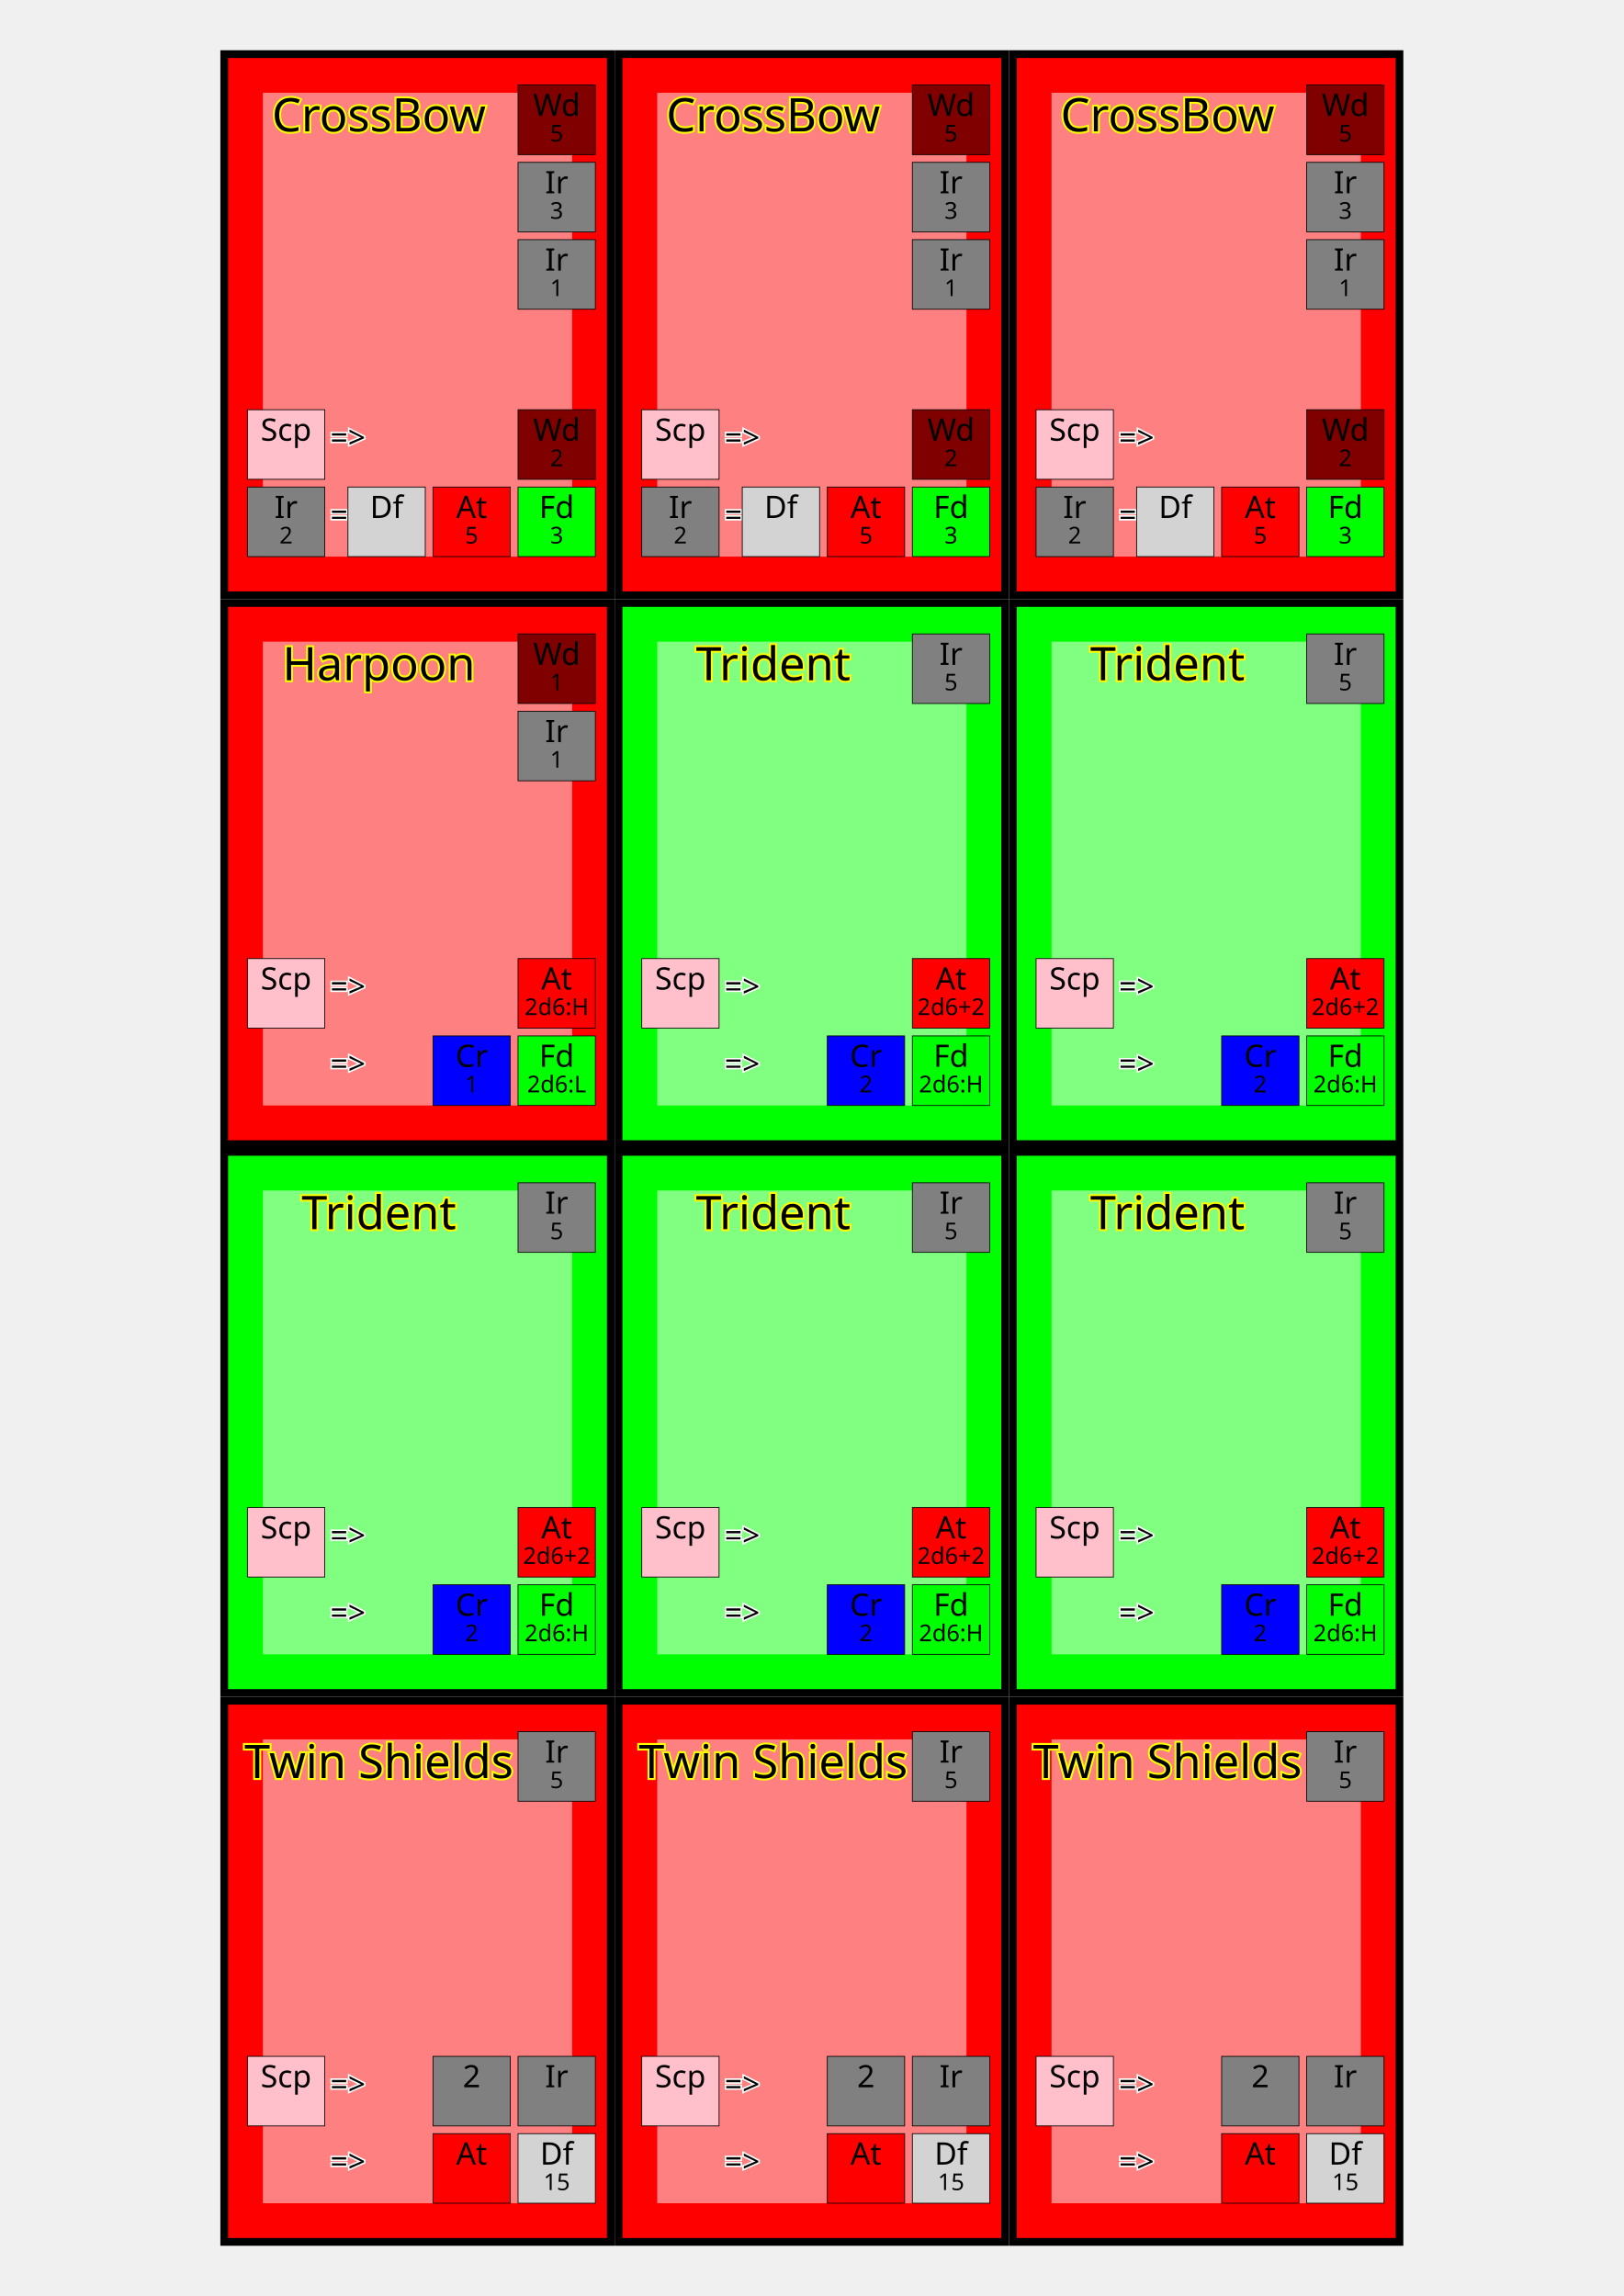
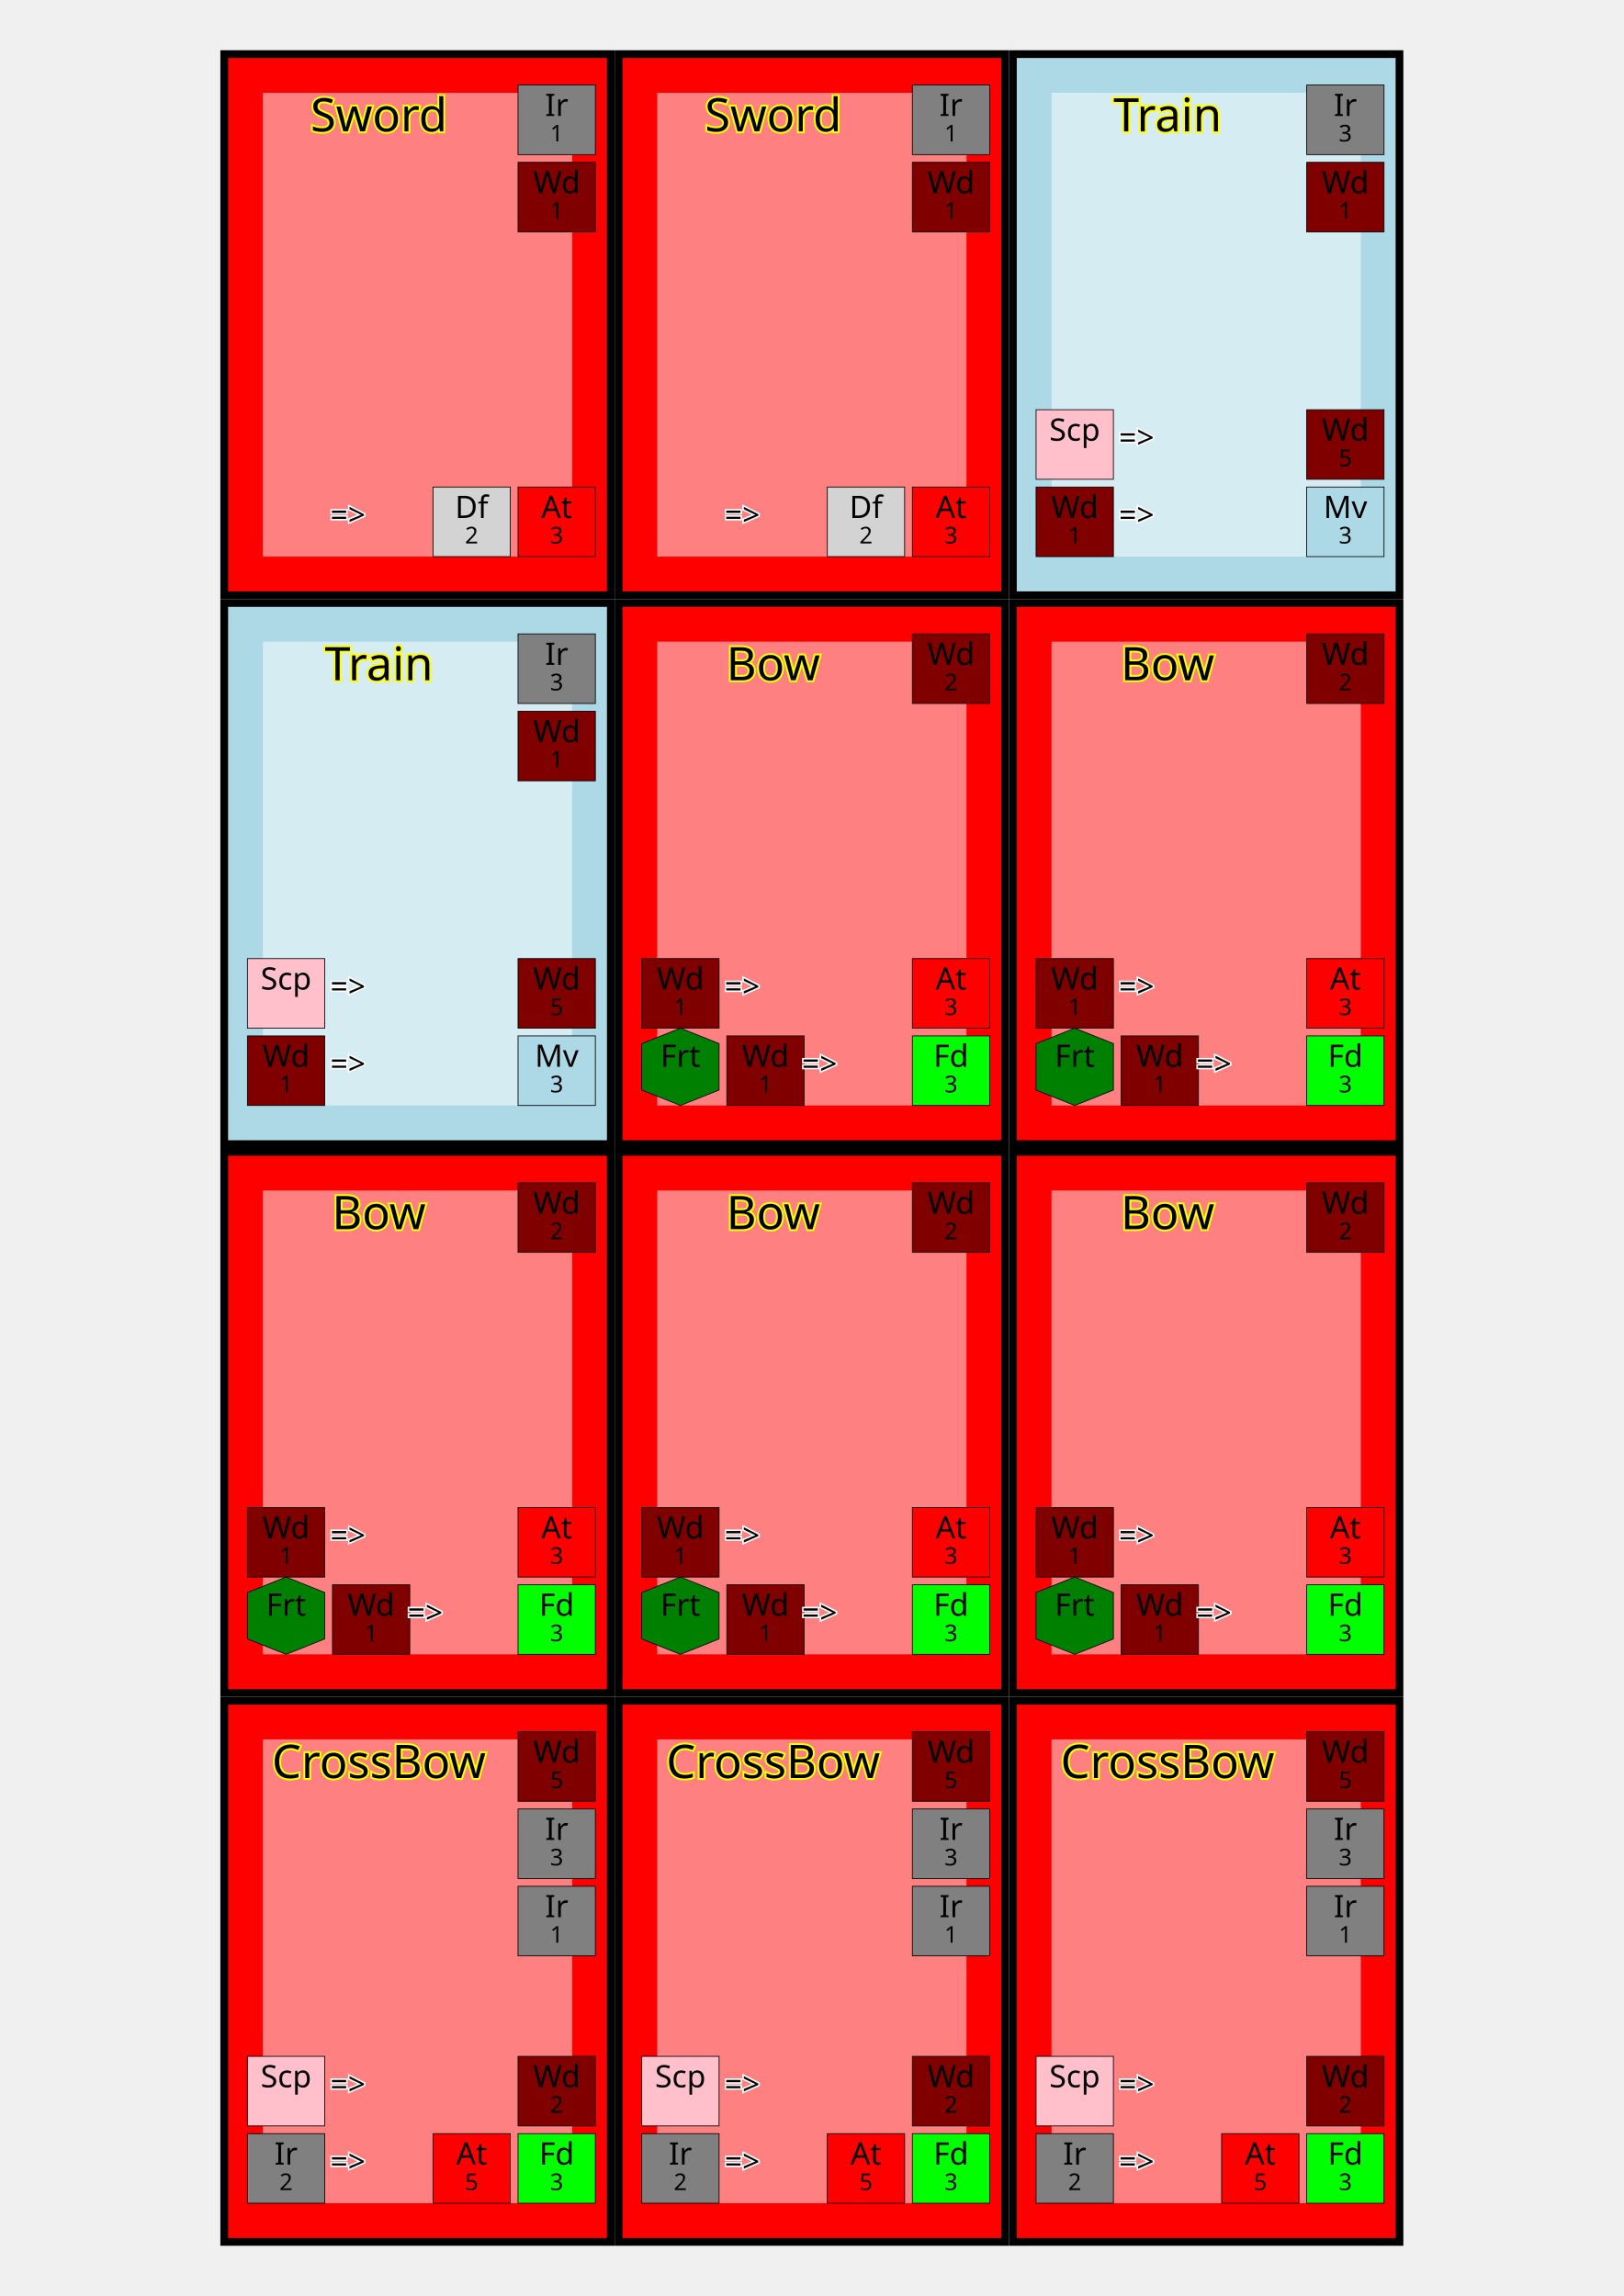
<svg xmlns="http://www.w3.org/2000/svg" version="1.1" width="210mm" height="297mm" viewBox="0 0 210 297">
  <g transform="translate(29 7)">
+     <rect x="0" y="0" width="50" height="70" fill="red" stroke="black" stroke-width="1" />
+     <rect x="5" y="5" width="40" height="60" fill="White" stroke="None" opacity="0.5" />
+     <text x="20" y="10" fill="black" stroke="yellow" stroke-width="0.5" style="paint-order:stroke" text-anchor="middle" font-size="6" font-family="Rockwell">Sword</text>
+     <rect x="38" y="4" width="10" height="9" fill="gray" stroke="black" stroke-width="0.1" />
+     <text x="43" y="8" font-size="4" font-family="Rockwell" text-anchor="middle">Ir</text>
+     <text x="43" y="11.3" font-size="3" font-family="Rockwell" text-anchor="middle">1</text>
+     <rect x="38" y="14" width="10" height="9" fill="maroon" stroke="black" stroke-width="0.1" />
+     <text x="43" y="18" font-size="4" font-family="Rockwell" text-anchor="middle">Wd</text>
+     <text x="43" y="21.3" font-size="3" font-family="Rockwell" text-anchor="middle">1</text>
+     <text x="16" y="61" fill="black" stroke="white" stroke-width="0.4" style="paint-order:stroke" text-anchor="middle" font-size="4" font-family="Rockwell">=&gt;</text>
+     <rect x="38" y="56" width="10" height="9" fill="red" stroke="black" stroke-width="0.1" />
+     <text x="43" y="60" font-size="4" font-family="Rockwell" text-anchor="middle">At</text>
+     <text x="43" y="63.3" font-size="3" font-family="Rockwell" text-anchor="middle">3</text>
+     <rect x="27" y="56" width="10" height="9" fill="lightgray" stroke="black" stroke-width="0.1" />
+     <text x="32" y="60" font-size="4" font-family="Rockwell" text-anchor="middle">Df</text>
+     <text x="32" y="63.3" font-size="3" font-family="Rockwell" text-anchor="middle">2</text>
+   </g>
+   <g transform="translate(80 7)">
+     <rect x="0" y="0" width="50" height="70" fill="red" stroke="black" stroke-width="1" />
+     <rect x="5" y="5" width="40" height="60" fill="White" stroke="None" opacity="0.5" />
+     <text x="20" y="10" fill="black" stroke="yellow" stroke-width="0.5" style="paint-order:stroke" text-anchor="middle" font-size="6" font-family="Rockwell">Sword</text>
+     <rect x="38" y="4" width="10" height="9" fill="gray" stroke="black" stroke-width="0.1" />
+     <text x="43" y="8" font-size="4" font-family="Rockwell" text-anchor="middle">Ir</text>
+     <text x="43" y="11.3" font-size="3" font-family="Rockwell" text-anchor="middle">1</text>
+     <rect x="38" y="14" width="10" height="9" fill="maroon" stroke="black" stroke-width="0.1" />
+     <text x="43" y="18" font-size="4" font-family="Rockwell" text-anchor="middle">Wd</text>
+     <text x="43" y="21.3" font-size="3" font-family="Rockwell" text-anchor="middle">1</text>
+     <text x="16" y="61" fill="black" stroke="white" stroke-width="0.4" style="paint-order:stroke" text-anchor="middle" font-size="4" font-family="Rockwell">=&gt;</text>
+     <rect x="38" y="56" width="10" height="9" fill="red" stroke="black" stroke-width="0.1" />
+     <text x="43" y="60" font-size="4" font-family="Rockwell" text-anchor="middle">At</text>
+     <text x="43" y="63.3" font-size="3" font-family="Rockwell" text-anchor="middle">3</text>
+     <rect x="27" y="56" width="10" height="9" fill="lightgray" stroke="black" stroke-width="0.1" />
+     <text x="32" y="60" font-size="4" font-family="Rockwell" text-anchor="middle">Df</text>
+     <text x="32" y="63.3" font-size="3" font-family="Rockwell" text-anchor="middle">2</text>
+   </g>
+   <g transform="translate(131 7)">
+     <rect x="0" y="0" width="50" height="70" fill="lightblue" stroke="black" stroke-width="1" />
+     <rect x="5" y="5" width="40" height="60" fill="White" stroke="None" opacity="0.5" />
+     <text x="20" y="10" fill="black" stroke="yellow" stroke-width="0.5" style="paint-order:stroke" text-anchor="middle" font-size="6" font-family="Rockwell">Train</text>
+     <rect x="38" y="4" width="10" height="9" fill="gray" stroke="black" stroke-width="0.1" />
+     <text x="43" y="8" font-size="4" font-family="Rockwell" text-anchor="middle">Ir</text>
+     <text x="43" y="11.3" font-size="3" font-family="Rockwell" text-anchor="middle">3</text>
+     <rect x="38" y="14" width="10" height="9" fill="maroon" stroke="black" stroke-width="0.1" />
+     <text x="43" y="18" font-size="4" font-family="Rockwell" text-anchor="middle">Wd</text>
+     <text x="43" y="21.3" font-size="3" font-family="Rockwell" text-anchor="middle">1</text>
+     <rect x="3" y="56" width="10" height="9" fill="maroon" stroke="black" stroke-width="0.1" />
+     <text x="8" y="60" font-size="4" font-family="Rockwell" text-anchor="middle">Wd</text>
+     <text x="8" y="63.3" font-size="3" font-family="Rockwell" text-anchor="middle">1</text>
+     <text x="16" y="61" fill="black" stroke="white" stroke-width="0.4" style="paint-order:stroke" text-anchor="middle" font-size="4" font-family="Rockwell">=&gt;</text>
+     <rect x="38" y="56" width="10" height="9" fill="lightblue" stroke="black" stroke-width="0.1" />
+     <text x="43" y="60" font-size="4" font-family="Rockwell" text-anchor="middle">Mv</text>
+     <text x="43" y="63.3" font-size="3" font-family="Rockwell" text-anchor="middle">3</text>
+     <rect x="3" y="46" width="10" height="9" fill="pink" stroke="black" stroke-width="0.1" />
+     <text x="8" y="50" font-size="4" font-family="Rockwell" text-anchor="middle">Scp</text>
+     <text x="16" y="51" fill="black" stroke="white" stroke-width="0.4" style="paint-order:stroke" text-anchor="middle" font-size="4" font-family="Rockwell">=&gt;</text>
+     <rect x="38" y="46" width="10" height="9" fill="maroon" stroke="black" stroke-width="0.1" />
+     <text x="43" y="50" font-size="4" font-family="Rockwell" text-anchor="middle">Wd</text>
+     <text x="43" y="53.3" font-size="3" font-family="Rockwell" text-anchor="middle">5</text>
+   </g>
+   <g transform="translate(29 78)">
+     <rect x="0" y="0" width="50" height="70" fill="lightblue" stroke="black" stroke-width="1" />
+     <rect x="5" y="5" width="40" height="60" fill="White" stroke="None" opacity="0.5" />
+     <text x="20" y="10" fill="black" stroke="yellow" stroke-width="0.5" style="paint-order:stroke" text-anchor="middle" font-size="6" font-family="Rockwell">Train</text>
+     <rect x="38" y="4" width="10" height="9" fill="gray" stroke="black" stroke-width="0.1" />
+     <text x="43" y="8" font-size="4" font-family="Rockwell" text-anchor="middle">Ir</text>
+     <text x="43" y="11.3" font-size="3" font-family="Rockwell" text-anchor="middle">3</text>
+     <rect x="38" y="14" width="10" height="9" fill="maroon" stroke="black" stroke-width="0.1" />
+     <text x="43" y="18" font-size="4" font-family="Rockwell" text-anchor="middle">Wd</text>
+     <text x="43" y="21.3" font-size="3" font-family="Rockwell" text-anchor="middle">1</text>
+     <rect x="3" y="56" width="10" height="9" fill="maroon" stroke="black" stroke-width="0.1" />
+     <text x="8" y="60" font-size="4" font-family="Rockwell" text-anchor="middle">Wd</text>
+     <text x="8" y="63.3" font-size="3" font-family="Rockwell" text-anchor="middle">1</text>
+     <text x="16" y="61" fill="black" stroke="white" stroke-width="0.4" style="paint-order:stroke" text-anchor="middle" font-size="4" font-family="Rockwell">=&gt;</text>
+     <rect x="38" y="56" width="10" height="9" fill="lightblue" stroke="black" stroke-width="0.1" />
+     <text x="43" y="60" font-size="4" font-family="Rockwell" text-anchor="middle">Mv</text>
+     <text x="43" y="63.3" font-size="3" font-family="Rockwell" text-anchor="middle">3</text>
+     <rect x="3" y="46" width="10" height="9" fill="pink" stroke="black" stroke-width="0.1" />
+     <text x="8" y="50" font-size="4" font-family="Rockwell" text-anchor="middle">Scp</text>
+     <text x="16" y="51" fill="black" stroke="white" stroke-width="0.4" style="paint-order:stroke" text-anchor="middle" font-size="4" font-family="Rockwell">=&gt;</text>
+     <rect x="38" y="46" width="10" height="9" fill="maroon" stroke="black" stroke-width="0.1" />
+     <text x="43" y="50" font-size="4" font-family="Rockwell" text-anchor="middle">Wd</text>
+     <text x="43" y="53.3" font-size="3" font-family="Rockwell" text-anchor="middle">5</text>
+   </g>
+   <g transform="translate(80 78)">
+     <rect x="0" y="0" width="50" height="70" fill="red" stroke="black" stroke-width="1" />
+     <rect x="5" y="5" width="40" height="60" fill="White" stroke="None" opacity="0.5" />
+     <text x="20" y="10" fill="black" stroke="yellow" stroke-width="0.5" style="paint-order:stroke" text-anchor="middle" font-size="6" font-family="Rockwell">Bow</text>
+     <rect x="38" y="4" width="10" height="9" fill="maroon" stroke="black" stroke-width="0.1" />
+     <text x="43" y="8" font-size="4" font-family="Rockwell" text-anchor="middle">Wd</text>
+     <text x="43" y="11.3" font-size="3" font-family="Rockwell" text-anchor="middle">2</text>
+     <path d="M8 55 L 13 57 L 13 63 L 8 65 L 3 63 L 3 57 L 8 55" fill="green" stroke="black" stroke-width="0.1" />
+     <text x="8" y="60" font-size="4" font-family="Rockwell" text-anchor="middle">Frt</text>
+     <rect x="14" y="56" width="10" height="9" fill="maroon" stroke="black" stroke-width="0.1" />
+     <text x="19" y="60" font-size="4" font-family="Rockwell" text-anchor="middle">Wd</text>
+     <text x="19" y="63.3" font-size="3" font-family="Rockwell" text-anchor="middle">1</text>
+     <text x="26" y="61" fill="black" stroke="white" stroke-width="0.4" style="paint-order:stroke" text-anchor="middle" font-size="4" font-family="Rockwell">=&gt;</text>
+     <rect x="38" y="56" width="10" height="9" fill="lime" stroke="black" stroke-width="0.1" />
+     <text x="43" y="60" font-size="4" font-family="Rockwell" text-anchor="middle">Fd</text>
+     <text x="43" y="63.3" font-size="3" font-family="Rockwell" text-anchor="middle">3</text>
+     <rect x="3" y="46" width="10" height="9" fill="maroon" stroke="black" stroke-width="0.1" />
+     <text x="8" y="50" font-size="4" font-family="Rockwell" text-anchor="middle">Wd</text>
+     <text x="8" y="53.3" font-size="3" font-family="Rockwell" text-anchor="middle">1</text>
+     <text x="16" y="51" fill="black" stroke="white" stroke-width="0.4" style="paint-order:stroke" text-anchor="middle" font-size="4" font-family="Rockwell">=&gt;</text>
+     <rect x="38" y="46" width="10" height="9" fill="red" stroke="black" stroke-width="0.1" />
+     <text x="43" y="50" font-size="4" font-family="Rockwell" text-anchor="middle">At</text>
+     <text x="43" y="53.3" font-size="3" font-family="Rockwell" text-anchor="middle">3</text>
+   </g>
+   <g transform="translate(131 78)">
+     <rect x="0" y="0" width="50" height="70" fill="red" stroke="black" stroke-width="1" />
+     <rect x="5" y="5" width="40" height="60" fill="White" stroke="None" opacity="0.5" />
+     <text x="20" y="10" fill="black" stroke="yellow" stroke-width="0.5" style="paint-order:stroke" text-anchor="middle" font-size="6" font-family="Rockwell">Bow</text>
+     <rect x="38" y="4" width="10" height="9" fill="maroon" stroke="black" stroke-width="0.1" />
+     <text x="43" y="8" font-size="4" font-family="Rockwell" text-anchor="middle">Wd</text>
+     <text x="43" y="11.3" font-size="3" font-family="Rockwell" text-anchor="middle">2</text>
+     <path d="M8 55 L 13 57 L 13 63 L 8 65 L 3 63 L 3 57 L 8 55" fill="green" stroke="black" stroke-width="0.1" />
+     <text x="8" y="60" font-size="4" font-family="Rockwell" text-anchor="middle">Frt</text>
+     <rect x="14" y="56" width="10" height="9" fill="maroon" stroke="black" stroke-width="0.1" />
+     <text x="19" y="60" font-size="4" font-family="Rockwell" text-anchor="middle">Wd</text>
+     <text x="19" y="63.3" font-size="3" font-family="Rockwell" text-anchor="middle">1</text>
+     <text x="26" y="61" fill="black" stroke="white" stroke-width="0.4" style="paint-order:stroke" text-anchor="middle" font-size="4" font-family="Rockwell">=&gt;</text>
+     <rect x="38" y="56" width="10" height="9" fill="lime" stroke="black" stroke-width="0.1" />
+     <text x="43" y="60" font-size="4" font-family="Rockwell" text-anchor="middle">Fd</text>
+     <text x="43" y="63.3" font-size="3" font-family="Rockwell" text-anchor="middle">3</text>
+     <rect x="3" y="46" width="10" height="9" fill="maroon" stroke="black" stroke-width="0.1" />
+     <text x="8" y="50" font-size="4" font-family="Rockwell" text-anchor="middle">Wd</text>
+     <text x="8" y="53.3" font-size="3" font-family="Rockwell" text-anchor="middle">1</text>
+     <text x="16" y="51" fill="black" stroke="white" stroke-width="0.4" style="paint-order:stroke" text-anchor="middle" font-size="4" font-family="Rockwell">=&gt;</text>
+     <rect x="38" y="46" width="10" height="9" fill="red" stroke="black" stroke-width="0.1" />
+     <text x="43" y="50" font-size="4" font-family="Rockwell" text-anchor="middle">At</text>
+     <text x="43" y="53.3" font-size="3" font-family="Rockwell" text-anchor="middle">3</text>
+   </g>
+   <g transform="translate(29 149)">
+     <rect x="0" y="0" width="50" height="70" fill="red" stroke="black" stroke-width="1" />
+     <rect x="5" y="5" width="40" height="60" fill="White" stroke="None" opacity="0.5" />
+     <text x="20" y="10" fill="black" stroke="yellow" stroke-width="0.5" style="paint-order:stroke" text-anchor="middle" font-size="6" font-family="Rockwell">Bow</text>
+     <rect x="38" y="4" width="10" height="9" fill="maroon" stroke="black" stroke-width="0.1" />
+     <text x="43" y="8" font-size="4" font-family="Rockwell" text-anchor="middle">Wd</text>
+     <text x="43" y="11.3" font-size="3" font-family="Rockwell" text-anchor="middle">2</text>
+     <path d="M8 55 L 13 57 L 13 63 L 8 65 L 3 63 L 3 57 L 8 55" fill="green" stroke="black" stroke-width="0.1" />
+     <text x="8" y="60" font-size="4" font-family="Rockwell" text-anchor="middle">Frt</text>
+     <rect x="14" y="56" width="10" height="9" fill="maroon" stroke="black" stroke-width="0.1" />
+     <text x="19" y="60" font-size="4" font-family="Rockwell" text-anchor="middle">Wd</text>
+     <text x="19" y="63.3" font-size="3" font-family="Rockwell" text-anchor="middle">1</text>
+     <text x="26" y="61" fill="black" stroke="white" stroke-width="0.4" style="paint-order:stroke" text-anchor="middle" font-size="4" font-family="Rockwell">=&gt;</text>
+     <rect x="38" y="56" width="10" height="9" fill="lime" stroke="black" stroke-width="0.1" />
+     <text x="43" y="60" font-size="4" font-family="Rockwell" text-anchor="middle">Fd</text>
+     <text x="43" y="63.3" font-size="3" font-family="Rockwell" text-anchor="middle">3</text>
+     <rect x="3" y="46" width="10" height="9" fill="maroon" stroke="black" stroke-width="0.1" />
+     <text x="8" y="50" font-size="4" font-family="Rockwell" text-anchor="middle">Wd</text>
+     <text x="8" y="53.3" font-size="3" font-family="Rockwell" text-anchor="middle">1</text>
+     <text x="16" y="51" fill="black" stroke="white" stroke-width="0.4" style="paint-order:stroke" text-anchor="middle" font-size="4" font-family="Rockwell">=&gt;</text>
+     <rect x="38" y="46" width="10" height="9" fill="red" stroke="black" stroke-width="0.1" />
+     <text x="43" y="50" font-size="4" font-family="Rockwell" text-anchor="middle">At</text>
+     <text x="43" y="53.3" font-size="3" font-family="Rockwell" text-anchor="middle">3</text>
+   </g>
+   <g transform="translate(80 149)">
+     <rect x="0" y="0" width="50" height="70" fill="red" stroke="black" stroke-width="1" />
+     <rect x="5" y="5" width="40" height="60" fill="White" stroke="None" opacity="0.5" />
+     <text x="20" y="10" fill="black" stroke="yellow" stroke-width="0.5" style="paint-order:stroke" text-anchor="middle" font-size="6" font-family="Rockwell">Bow</text>
+     <rect x="38" y="4" width="10" height="9" fill="maroon" stroke="black" stroke-width="0.1" />
+     <text x="43" y="8" font-size="4" font-family="Rockwell" text-anchor="middle">Wd</text>
+     <text x="43" y="11.3" font-size="3" font-family="Rockwell" text-anchor="middle">2</text>
+     <path d="M8 55 L 13 57 L 13 63 L 8 65 L 3 63 L 3 57 L 8 55" fill="green" stroke="black" stroke-width="0.1" />
+     <text x="8" y="60" font-size="4" font-family="Rockwell" text-anchor="middle">Frt</text>
+     <rect x="14" y="56" width="10" height="9" fill="maroon" stroke="black" stroke-width="0.1" />
+     <text x="19" y="60" font-size="4" font-family="Rockwell" text-anchor="middle">Wd</text>
+     <text x="19" y="63.3" font-size="3" font-family="Rockwell" text-anchor="middle">1</text>
+     <text x="26" y="61" fill="black" stroke="white" stroke-width="0.4" style="paint-order:stroke" text-anchor="middle" font-size="4" font-family="Rockwell">=&gt;</text>
+     <rect x="38" y="56" width="10" height="9" fill="lime" stroke="black" stroke-width="0.1" />
+     <text x="43" y="60" font-size="4" font-family="Rockwell" text-anchor="middle">Fd</text>
+     <text x="43" y="63.3" font-size="3" font-family="Rockwell" text-anchor="middle">3</text>
+     <rect x="3" y="46" width="10" height="9" fill="maroon" stroke="black" stroke-width="0.1" />
+     <text x="8" y="50" font-size="4" font-family="Rockwell" text-anchor="middle">Wd</text>
+     <text x="8" y="53.3" font-size="3" font-family="Rockwell" text-anchor="middle">1</text>
+     <text x="16" y="51" fill="black" stroke="white" stroke-width="0.4" style="paint-order:stroke" text-anchor="middle" font-size="4" font-family="Rockwell">=&gt;</text>
+     <rect x="38" y="46" width="10" height="9" fill="red" stroke="black" stroke-width="0.1" />
+     <text x="43" y="50" font-size="4" font-family="Rockwell" text-anchor="middle">At</text>
+     <text x="43" y="53.3" font-size="3" font-family="Rockwell" text-anchor="middle">3</text>
+   </g>
+   <g transform="translate(131 149)">
+     <rect x="0" y="0" width="50" height="70" fill="red" stroke="black" stroke-width="1" />
+     <rect x="5" y="5" width="40" height="60" fill="White" stroke="None" opacity="0.5" />
+     <text x="20" y="10" fill="black" stroke="yellow" stroke-width="0.5" style="paint-order:stroke" text-anchor="middle" font-size="6" font-family="Rockwell">Bow</text>
+     <rect x="38" y="4" width="10" height="9" fill="maroon" stroke="black" stroke-width="0.1" />
+     <text x="43" y="8" font-size="4" font-family="Rockwell" text-anchor="middle">Wd</text>
+     <text x="43" y="11.3" font-size="3" font-family="Rockwell" text-anchor="middle">2</text>
+     <path d="M8 55 L 13 57 L 13 63 L 8 65 L 3 63 L 3 57 L 8 55" fill="green" stroke="black" stroke-width="0.1" />
+     <text x="8" y="60" font-size="4" font-family="Rockwell" text-anchor="middle">Frt</text>
+     <rect x="14" y="56" width="10" height="9" fill="maroon" stroke="black" stroke-width="0.1" />
+     <text x="19" y="60" font-size="4" font-family="Rockwell" text-anchor="middle">Wd</text>
+     <text x="19" y="63.3" font-size="3" font-family="Rockwell" text-anchor="middle">1</text>
+     <text x="26" y="61" fill="black" stroke="white" stroke-width="0.4" style="paint-order:stroke" text-anchor="middle" font-size="4" font-family="Rockwell">=&gt;</text>
+     <rect x="38" y="56" width="10" height="9" fill="lime" stroke="black" stroke-width="0.1" />
+     <text x="43" y="60" font-size="4" font-family="Rockwell" text-anchor="middle">Fd</text>
+     <text x="43" y="63.3" font-size="3" font-family="Rockwell" text-anchor="middle">3</text>
+     <rect x="3" y="46" width="10" height="9" fill="maroon" stroke="black" stroke-width="0.1" />
+     <text x="8" y="50" font-size="4" font-family="Rockwell" text-anchor="middle">Wd</text>
+     <text x="8" y="53.3" font-size="3" font-family="Rockwell" text-anchor="middle">1</text>
+     <text x="16" y="51" fill="black" stroke="white" stroke-width="0.4" style="paint-order:stroke" text-anchor="middle" font-size="4" font-family="Rockwell">=&gt;</text>
+     <rect x="38" y="46" width="10" height="9" fill="red" stroke="black" stroke-width="0.1" />
+     <text x="43" y="50" font-size="4" font-family="Rockwell" text-anchor="middle">At</text>
+     <text x="43" y="53.3" font-size="3" font-family="Rockwell" text-anchor="middle">3</text>
+   </g>
+   <g transform="translate(29 220)">
    <rect x="0" y="0" width="50" height="70" fill="red" stroke="black" stroke-width="1" />
    <rect x="5" y="5" width="40" height="60" fill="White" stroke="None" opacity="0.5" />
    <text x="20" y="10" fill="black" stroke="yellow" stroke-width="0.5" style="paint-order:stroke" text-anchor="middle" font-size="6" font-family="Rockwell">CrossBow</text>
    <rect x="38" y="4" width="10" height="9" fill="maroon" stroke="black" stroke-width="0.1" />
    <text x="43" y="8" font-size="4" font-family="Rockwell" text-anchor="middle">Wd</text>
    <text x="43" y="11.3" font-size="3" font-family="Rockwell" text-anchor="middle">5</text>
    <rect x="38" y="14" width="10" height="9" fill="gray" stroke="black" stroke-width="0.1" />
    <text x="43" y="18" font-size="4" font-family="Rockwell" text-anchor="middle">Ir</text>
    <text x="43" y="21.3" font-size="3" font-family="Rockwell" text-anchor="middle">3</text>
    <rect x="38" y="24" width="10" height="9" fill="gray" stroke="black" stroke-width="0.1" />
    <text x="43" y="28" font-size="4" font-family="Rockwell" text-anchor="middle">Ir</text>
    <text x="43" y="31.3" font-size="3" font-family="Rockwell" text-anchor="middle">1</text>
    <rect x="3" y="56" width="10" height="9" fill="gray" stroke="black" stroke-width="0.1" />
    <text x="8" y="60" font-size="4" font-family="Rockwell" text-anchor="middle">Ir</text>
    <text x="8" y="63.3" font-size="3" font-family="Rockwell" text-anchor="middle">2</text>
    <text x="16" y="61" fill="black" stroke="white" stroke-width="0.4" style="paint-order:stroke" text-anchor="middle" font-size="4" font-family="Rockwell">=&gt;</text>
    <rect x="38" y="56" width="10" height="9" fill="lime" stroke="black" stroke-width="0.1" />
    <text x="43" y="60" font-size="4" font-family="Rockwell" text-anchor="middle">Fd</text>
    <text x="43" y="63.3" font-size="3" font-family="Rockwell" text-anchor="middle">3</text>
    <rect x="27" y="56" width="10" height="9" fill="red" stroke="black" stroke-width="0.1" />
    <text x="32" y="60" font-size="4" font-family="Rockwell" text-anchor="middle">At</text>
    <text x="32" y="63.3" font-size="3" font-family="Rockwell" text-anchor="middle">5</text>
-     <rect x="16" y="56" width="10" height="9" fill="lightgray" stroke="black" stroke-width="0.1" />
-     <text x="21" y="60" font-size="4" font-family="Rockwell" text-anchor="middle">Df</text>
    <rect x="3" y="46" width="10" height="9" fill="pink" stroke="black" stroke-width="0.1" />
    <text x="8" y="50" font-size="4" font-family="Rockwell" text-anchor="middle">Scp</text>
    <text x="16" y="51" fill="black" stroke="white" stroke-width="0.4" style="paint-order:stroke" text-anchor="middle" font-size="4" font-family="Rockwell">=&gt;</text>
    <rect x="38" y="46" width="10" height="9" fill="maroon" stroke="black" stroke-width="0.1" />
    <text x="43" y="50" font-size="4" font-family="Rockwell" text-anchor="middle">Wd</text>
    <text x="43" y="53.3" font-size="3" font-family="Rockwell" text-anchor="middle">2</text>
  </g>
-   <g transform="translate(80 7)">
+   <g transform="translate(80 220)">
    <rect x="0" y="0" width="50" height="70" fill="red" stroke="black" stroke-width="1" />
    <rect x="5" y="5" width="40" height="60" fill="White" stroke="None" opacity="0.5" />
    <text x="20" y="10" fill="black" stroke="yellow" stroke-width="0.5" style="paint-order:stroke" text-anchor="middle" font-size="6" font-family="Rockwell">CrossBow</text>
    <rect x="38" y="4" width="10" height="9" fill="maroon" stroke="black" stroke-width="0.1" />
    <text x="43" y="8" font-size="4" font-family="Rockwell" text-anchor="middle">Wd</text>
    <text x="43" y="11.3" font-size="3" font-family="Rockwell" text-anchor="middle">5</text>
    <rect x="38" y="14" width="10" height="9" fill="gray" stroke="black" stroke-width="0.1" />
    <text x="43" y="18" font-size="4" font-family="Rockwell" text-anchor="middle">Ir</text>
    <text x="43" y="21.3" font-size="3" font-family="Rockwell" text-anchor="middle">3</text>
    <rect x="38" y="24" width="10" height="9" fill="gray" stroke="black" stroke-width="0.1" />
    <text x="43" y="28" font-size="4" font-family="Rockwell" text-anchor="middle">Ir</text>
    <text x="43" y="31.3" font-size="3" font-family="Rockwell" text-anchor="middle">1</text>
    <rect x="3" y="56" width="10" height="9" fill="gray" stroke="black" stroke-width="0.1" />
    <text x="8" y="60" font-size="4" font-family="Rockwell" text-anchor="middle">Ir</text>
    <text x="8" y="63.3" font-size="3" font-family="Rockwell" text-anchor="middle">2</text>
    <text x="16" y="61" fill="black" stroke="white" stroke-width="0.4" style="paint-order:stroke" text-anchor="middle" font-size="4" font-family="Rockwell">=&gt;</text>
    <rect x="38" y="56" width="10" height="9" fill="lime" stroke="black" stroke-width="0.1" />
    <text x="43" y="60" font-size="4" font-family="Rockwell" text-anchor="middle">Fd</text>
    <text x="43" y="63.3" font-size="3" font-family="Rockwell" text-anchor="middle">3</text>
    <rect x="27" y="56" width="10" height="9" fill="red" stroke="black" stroke-width="0.1" />
    <text x="32" y="60" font-size="4" font-family="Rockwell" text-anchor="middle">At</text>
    <text x="32" y="63.3" font-size="3" font-family="Rockwell" text-anchor="middle">5</text>
-     <rect x="16" y="56" width="10" height="9" fill="lightgray" stroke="black" stroke-width="0.1" />
-     <text x="21" y="60" font-size="4" font-family="Rockwell" text-anchor="middle">Df</text>
    <rect x="3" y="46" width="10" height="9" fill="pink" stroke="black" stroke-width="0.1" />
    <text x="8" y="50" font-size="4" font-family="Rockwell" text-anchor="middle">Scp</text>
    <text x="16" y="51" fill="black" stroke="white" stroke-width="0.4" style="paint-order:stroke" text-anchor="middle" font-size="4" font-family="Rockwell">=&gt;</text>
    <rect x="38" y="46" width="10" height="9" fill="maroon" stroke="black" stroke-width="0.1" />
    <text x="43" y="50" font-size="4" font-family="Rockwell" text-anchor="middle">Wd</text>
    <text x="43" y="53.3" font-size="3" font-family="Rockwell" text-anchor="middle">2</text>
  </g>
-   <g transform="translate(131 7)">
+   <g transform="translate(131 220)">
    <rect x="0" y="0" width="50" height="70" fill="red" stroke="black" stroke-width="1" />
    <rect x="5" y="5" width="40" height="60" fill="White" stroke="None" opacity="0.5" />
    <text x="20" y="10" fill="black" stroke="yellow" stroke-width="0.5" style="paint-order:stroke" text-anchor="middle" font-size="6" font-family="Rockwell">CrossBow</text>
    <rect x="38" y="4" width="10" height="9" fill="maroon" stroke="black" stroke-width="0.1" />
    <text x="43" y="8" font-size="4" font-family="Rockwell" text-anchor="middle">Wd</text>
    <text x="43" y="11.3" font-size="3" font-family="Rockwell" text-anchor="middle">5</text>
    <rect x="38" y="14" width="10" height="9" fill="gray" stroke="black" stroke-width="0.1" />
    <text x="43" y="18" font-size="4" font-family="Rockwell" text-anchor="middle">Ir</text>
    <text x="43" y="21.3" font-size="3" font-family="Rockwell" text-anchor="middle">3</text>
    <rect x="38" y="24" width="10" height="9" fill="gray" stroke="black" stroke-width="0.1" />
    <text x="43" y="28" font-size="4" font-family="Rockwell" text-anchor="middle">Ir</text>
    <text x="43" y="31.3" font-size="3" font-family="Rockwell" text-anchor="middle">1</text>
    <rect x="3" y="56" width="10" height="9" fill="gray" stroke="black" stroke-width="0.1" />
    <text x="8" y="60" font-size="4" font-family="Rockwell" text-anchor="middle">Ir</text>
    <text x="8" y="63.3" font-size="3" font-family="Rockwell" text-anchor="middle">2</text>
    <text x="16" y="61" fill="black" stroke="white" stroke-width="0.4" style="paint-order:stroke" text-anchor="middle" font-size="4" font-family="Rockwell">=&gt;</text>
    <rect x="38" y="56" width="10" height="9" fill="lime" stroke="black" stroke-width="0.1" />
    <text x="43" y="60" font-size="4" font-family="Rockwell" text-anchor="middle">Fd</text>
    <text x="43" y="63.3" font-size="3" font-family="Rockwell" text-anchor="middle">3</text>
    <rect x="27" y="56" width="10" height="9" fill="red" stroke="black" stroke-width="0.1" />
    <text x="32" y="60" font-size="4" font-family="Rockwell" text-anchor="middle">At</text>
    <text x="32" y="63.3" font-size="3" font-family="Rockwell" text-anchor="middle">5</text>
-     <rect x="16" y="56" width="10" height="9" fill="lightgray" stroke="black" stroke-width="0.1" />
-     <text x="21" y="60" font-size="4" font-family="Rockwell" text-anchor="middle">Df</text>
    <rect x="3" y="46" width="10" height="9" fill="pink" stroke="black" stroke-width="0.1" />
    <text x="8" y="50" font-size="4" font-family="Rockwell" text-anchor="middle">Scp</text>
    <text x="16" y="51" fill="black" stroke="white" stroke-width="0.4" style="paint-order:stroke" text-anchor="middle" font-size="4" font-family="Rockwell">=&gt;</text>
    <rect x="38" y="46" width="10" height="9" fill="maroon" stroke="black" stroke-width="0.1" />
    <text x="43" y="50" font-size="4" font-family="Rockwell" text-anchor="middle">Wd</text>
    <text x="43" y="53.3" font-size="3" font-family="Rockwell" text-anchor="middle">2</text>
  </g>
-   <g transform="translate(29 78)">
-     <rect x="0" y="0" width="50" height="70" fill="red" stroke="black" stroke-width="1" />
-     <rect x="5" y="5" width="40" height="60" fill="White" stroke="None" opacity="0.5" />
-     <text x="20" y="10" fill="black" stroke="yellow" stroke-width="0.5" style="paint-order:stroke" text-anchor="middle" font-size="6" font-family="Rockwell">Harpoon</text>
-     <rect x="38" y="4" width="10" height="9" fill="maroon" stroke="black" stroke-width="0.1" />
-     <text x="43" y="8" font-size="4" font-family="Rockwell" text-anchor="middle">Wd</text>
-     <text x="43" y="11.3" font-size="3" font-family="Rockwell" text-anchor="middle">1</text>
-     <rect x="38" y="14" width="10" height="9" fill="gray" stroke="black" stroke-width="0.1" />
-     <text x="43" y="18" font-size="4" font-family="Rockwell" text-anchor="middle">Ir</text>
-     <text x="43" y="21.3" font-size="3" font-family="Rockwell" text-anchor="middle">1</text>
-     <text x="16" y="61" fill="black" stroke="white" stroke-width="0.4" style="paint-order:stroke" text-anchor="middle" font-size="4" font-family="Rockwell">=&gt;</text>
-     <rect x="38" y="56" width="10" height="9" fill="lime" stroke="black" stroke-width="0.1" />
-     <text x="43" y="60" font-size="4" font-family="Rockwell" text-anchor="middle">Fd</text>
-     <text x="43" y="63.3" font-size="3" font-family="Rockwell" text-anchor="middle">2d6:L</text>
-     <rect x="27" y="56" width="10" height="9" fill="blue" stroke="black" stroke-width="0.1" />
-     <text x="32" y="60" font-size="4" font-family="Rockwell" text-anchor="middle">Cr</text>
-     <text x="32" y="63.3" font-size="3" font-family="Rockwell" text-anchor="middle">1</text>
-     <rect x="3" y="46" width="10" height="9" fill="pink" stroke="black" stroke-width="0.1" />
-     <text x="8" y="50" font-size="4" font-family="Rockwell" text-anchor="middle">Scp</text>
-     <text x="16" y="51" fill="black" stroke="white" stroke-width="0.4" style="paint-order:stroke" text-anchor="middle" font-size="4" font-family="Rockwell">=&gt;</text>
-     <rect x="38" y="46" width="10" height="9" fill="red" stroke="black" stroke-width="0.1" />
-     <text x="43" y="50" font-size="4" font-family="Rockwell" text-anchor="middle">At</text>
-     <text x="43" y="53.3" font-size="3" font-family="Rockwell" text-anchor="middle">2d6:H</text>
-   </g>
-   <g transform="translate(80 78)">
-     <rect x="0" y="0" width="50" height="70" fill="lime" stroke="black" stroke-width="1" />
-     <rect x="5" y="5" width="40" height="60" fill="White" stroke="None" opacity="0.5" />
-     <text x="20" y="10" fill="black" stroke="yellow" stroke-width="0.5" style="paint-order:stroke" text-anchor="middle" font-size="6" font-family="Rockwell">Trident</text>
-     <rect x="38" y="4" width="10" height="9" fill="gray" stroke="black" stroke-width="0.1" />
-     <text x="43" y="8" font-size="4" font-family="Rockwell" text-anchor="middle">Ir</text>
-     <text x="43" y="11.3" font-size="3" font-family="Rockwell" text-anchor="middle">5</text>
-     <text x="16" y="61" fill="black" stroke="white" stroke-width="0.4" style="paint-order:stroke" text-anchor="middle" font-size="4" font-family="Rockwell">=&gt;</text>
-     <rect x="38" y="56" width="10" height="9" fill="lime" stroke="black" stroke-width="0.1" />
-     <text x="43" y="60" font-size="4" font-family="Rockwell" text-anchor="middle">Fd</text>
-     <text x="43" y="63.3" font-size="3" font-family="Rockwell" text-anchor="middle">2d6:H</text>
-     <rect x="27" y="56" width="10" height="9" fill="blue" stroke="black" stroke-width="0.1" />
-     <text x="32" y="60" font-size="4" font-family="Rockwell" text-anchor="middle">Cr</text>
-     <text x="32" y="63.3" font-size="3" font-family="Rockwell" text-anchor="middle">2</text>
-     <rect x="3" y="46" width="10" height="9" fill="pink" stroke="black" stroke-width="0.1" />
-     <text x="8" y="50" font-size="4" font-family="Rockwell" text-anchor="middle">Scp</text>
-     <text x="16" y="51" fill="black" stroke="white" stroke-width="0.4" style="paint-order:stroke" text-anchor="middle" font-size="4" font-family="Rockwell">=&gt;</text>
-     <rect x="38" y="46" width="10" height="9" fill="red" stroke="black" stroke-width="0.1" />
-     <text x="43" y="50" font-size="4" font-family="Rockwell" text-anchor="middle">At</text>
-     <text x="43" y="53.3" font-size="3" font-family="Rockwell" text-anchor="middle">2d6+2</text>
-   </g>
-   <g transform="translate(131 78)">
-     <rect x="0" y="0" width="50" height="70" fill="lime" stroke="black" stroke-width="1" />
-     <rect x="5" y="5" width="40" height="60" fill="White" stroke="None" opacity="0.5" />
-     <text x="20" y="10" fill="black" stroke="yellow" stroke-width="0.5" style="paint-order:stroke" text-anchor="middle" font-size="6" font-family="Rockwell">Trident</text>
-     <rect x="38" y="4" width="10" height="9" fill="gray" stroke="black" stroke-width="0.1" />
-     <text x="43" y="8" font-size="4" font-family="Rockwell" text-anchor="middle">Ir</text>
-     <text x="43" y="11.3" font-size="3" font-family="Rockwell" text-anchor="middle">5</text>
-     <text x="16" y="61" fill="black" stroke="white" stroke-width="0.4" style="paint-order:stroke" text-anchor="middle" font-size="4" font-family="Rockwell">=&gt;</text>
-     <rect x="38" y="56" width="10" height="9" fill="lime" stroke="black" stroke-width="0.1" />
-     <text x="43" y="60" font-size="4" font-family="Rockwell" text-anchor="middle">Fd</text>
-     <text x="43" y="63.3" font-size="3" font-family="Rockwell" text-anchor="middle">2d6:H</text>
-     <rect x="27" y="56" width="10" height="9" fill="blue" stroke="black" stroke-width="0.1" />
-     <text x="32" y="60" font-size="4" font-family="Rockwell" text-anchor="middle">Cr</text>
-     <text x="32" y="63.3" font-size="3" font-family="Rockwell" text-anchor="middle">2</text>
-     <rect x="3" y="46" width="10" height="9" fill="pink" stroke="black" stroke-width="0.1" />
-     <text x="8" y="50" font-size="4" font-family="Rockwell" text-anchor="middle">Scp</text>
-     <text x="16" y="51" fill="black" stroke="white" stroke-width="0.4" style="paint-order:stroke" text-anchor="middle" font-size="4" font-family="Rockwell">=&gt;</text>
-     <rect x="38" y="46" width="10" height="9" fill="red" stroke="black" stroke-width="0.1" />
-     <text x="43" y="50" font-size="4" font-family="Rockwell" text-anchor="middle">At</text>
-     <text x="43" y="53.3" font-size="3" font-family="Rockwell" text-anchor="middle">2d6+2</text>
-   </g>
-   <g transform="translate(29 149)">
-     <rect x="0" y="0" width="50" height="70" fill="lime" stroke="black" stroke-width="1" />
-     <rect x="5" y="5" width="40" height="60" fill="White" stroke="None" opacity="0.5" />
-     <text x="20" y="10" fill="black" stroke="yellow" stroke-width="0.5" style="paint-order:stroke" text-anchor="middle" font-size="6" font-family="Rockwell">Trident</text>
-     <rect x="38" y="4" width="10" height="9" fill="gray" stroke="black" stroke-width="0.1" />
-     <text x="43" y="8" font-size="4" font-family="Rockwell" text-anchor="middle">Ir</text>
-     <text x="43" y="11.3" font-size="3" font-family="Rockwell" text-anchor="middle">5</text>
-     <text x="16" y="61" fill="black" stroke="white" stroke-width="0.4" style="paint-order:stroke" text-anchor="middle" font-size="4" font-family="Rockwell">=&gt;</text>
-     <rect x="38" y="56" width="10" height="9" fill="lime" stroke="black" stroke-width="0.1" />
-     <text x="43" y="60" font-size="4" font-family="Rockwell" text-anchor="middle">Fd</text>
-     <text x="43" y="63.3" font-size="3" font-family="Rockwell" text-anchor="middle">2d6:H</text>
-     <rect x="27" y="56" width="10" height="9" fill="blue" stroke="black" stroke-width="0.1" />
-     <text x="32" y="60" font-size="4" font-family="Rockwell" text-anchor="middle">Cr</text>
-     <text x="32" y="63.3" font-size="3" font-family="Rockwell" text-anchor="middle">2</text>
-     <rect x="3" y="46" width="10" height="9" fill="pink" stroke="black" stroke-width="0.1" />
-     <text x="8" y="50" font-size="4" font-family="Rockwell" text-anchor="middle">Scp</text>
-     <text x="16" y="51" fill="black" stroke="white" stroke-width="0.4" style="paint-order:stroke" text-anchor="middle" font-size="4" font-family="Rockwell">=&gt;</text>
-     <rect x="38" y="46" width="10" height="9" fill="red" stroke="black" stroke-width="0.1" />
-     <text x="43" y="50" font-size="4" font-family="Rockwell" text-anchor="middle">At</text>
-     <text x="43" y="53.3" font-size="3" font-family="Rockwell" text-anchor="middle">2d6+2</text>
-   </g>
-   <g transform="translate(80 149)">
-     <rect x="0" y="0" width="50" height="70" fill="lime" stroke="black" stroke-width="1" />
-     <rect x="5" y="5" width="40" height="60" fill="White" stroke="None" opacity="0.5" />
-     <text x="20" y="10" fill="black" stroke="yellow" stroke-width="0.5" style="paint-order:stroke" text-anchor="middle" font-size="6" font-family="Rockwell">Trident</text>
-     <rect x="38" y="4" width="10" height="9" fill="gray" stroke="black" stroke-width="0.1" />
-     <text x="43" y="8" font-size="4" font-family="Rockwell" text-anchor="middle">Ir</text>
-     <text x="43" y="11.3" font-size="3" font-family="Rockwell" text-anchor="middle">5</text>
-     <text x="16" y="61" fill="black" stroke="white" stroke-width="0.4" style="paint-order:stroke" text-anchor="middle" font-size="4" font-family="Rockwell">=&gt;</text>
-     <rect x="38" y="56" width="10" height="9" fill="lime" stroke="black" stroke-width="0.1" />
-     <text x="43" y="60" font-size="4" font-family="Rockwell" text-anchor="middle">Fd</text>
-     <text x="43" y="63.3" font-size="3" font-family="Rockwell" text-anchor="middle">2d6:H</text>
-     <rect x="27" y="56" width="10" height="9" fill="blue" stroke="black" stroke-width="0.1" />
-     <text x="32" y="60" font-size="4" font-family="Rockwell" text-anchor="middle">Cr</text>
-     <text x="32" y="63.3" font-size="3" font-family="Rockwell" text-anchor="middle">2</text>
-     <rect x="3" y="46" width="10" height="9" fill="pink" stroke="black" stroke-width="0.1" />
-     <text x="8" y="50" font-size="4" font-family="Rockwell" text-anchor="middle">Scp</text>
-     <text x="16" y="51" fill="black" stroke="white" stroke-width="0.4" style="paint-order:stroke" text-anchor="middle" font-size="4" font-family="Rockwell">=&gt;</text>
-     <rect x="38" y="46" width="10" height="9" fill="red" stroke="black" stroke-width="0.1" />
-     <text x="43" y="50" font-size="4" font-family="Rockwell" text-anchor="middle">At</text>
-     <text x="43" y="53.3" font-size="3" font-family="Rockwell" text-anchor="middle">2d6+2</text>
-   </g>
-   <g transform="translate(131 149)">
-     <rect x="0" y="0" width="50" height="70" fill="lime" stroke="black" stroke-width="1" />
-     <rect x="5" y="5" width="40" height="60" fill="White" stroke="None" opacity="0.5" />
-     <text x="20" y="10" fill="black" stroke="yellow" stroke-width="0.5" style="paint-order:stroke" text-anchor="middle" font-size="6" font-family="Rockwell">Trident</text>
-     <rect x="38" y="4" width="10" height="9" fill="gray" stroke="black" stroke-width="0.1" />
-     <text x="43" y="8" font-size="4" font-family="Rockwell" text-anchor="middle">Ir</text>
-     <text x="43" y="11.3" font-size="3" font-family="Rockwell" text-anchor="middle">5</text>
-     <text x="16" y="61" fill="black" stroke="white" stroke-width="0.4" style="paint-order:stroke" text-anchor="middle" font-size="4" font-family="Rockwell">=&gt;</text>
-     <rect x="38" y="56" width="10" height="9" fill="lime" stroke="black" stroke-width="0.1" />
-     <text x="43" y="60" font-size="4" font-family="Rockwell" text-anchor="middle">Fd</text>
-     <text x="43" y="63.3" font-size="3" font-family="Rockwell" text-anchor="middle">2d6:H</text>
-     <rect x="27" y="56" width="10" height="9" fill="blue" stroke="black" stroke-width="0.1" />
-     <text x="32" y="60" font-size="4" font-family="Rockwell" text-anchor="middle">Cr</text>
-     <text x="32" y="63.3" font-size="3" font-family="Rockwell" text-anchor="middle">2</text>
-     <rect x="3" y="46" width="10" height="9" fill="pink" stroke="black" stroke-width="0.1" />
-     <text x="8" y="50" font-size="4" font-family="Rockwell" text-anchor="middle">Scp</text>
-     <text x="16" y="51" fill="black" stroke="white" stroke-width="0.4" style="paint-order:stroke" text-anchor="middle" font-size="4" font-family="Rockwell">=&gt;</text>
-     <rect x="38" y="46" width="10" height="9" fill="red" stroke="black" stroke-width="0.1" />
-     <text x="43" y="50" font-size="4" font-family="Rockwell" text-anchor="middle">At</text>
-     <text x="43" y="53.3" font-size="3" font-family="Rockwell" text-anchor="middle">2d6+2</text>
-   </g>
-   <g transform="translate(29 220)">
-     <rect x="0" y="0" width="50" height="70" fill="red" stroke="black" stroke-width="1" />
-     <rect x="5" y="5" width="40" height="60" fill="White" stroke="None" opacity="0.5" />
-     <text x="20" y="10" fill="black" stroke="yellow" stroke-width="0.5" style="paint-order:stroke" text-anchor="middle" font-size="6" font-family="Rockwell">Twin Shields</text>
-     <rect x="38" y="4" width="10" height="9" fill="gray" stroke="black" stroke-width="0.1" />
-     <text x="43" y="8" font-size="4" font-family="Rockwell" text-anchor="middle">Ir</text>
-     <text x="43" y="11.3" font-size="3" font-family="Rockwell" text-anchor="middle">5</text>
-     <text x="16" y="61" fill="black" stroke="white" stroke-width="0.4" style="paint-order:stroke" text-anchor="middle" font-size="4" font-family="Rockwell">=&gt;</text>
-     <rect x="38" y="56" width="10" height="9" fill="lightgray" stroke="black" stroke-width="0.1" />
-     <text x="43" y="60" font-size="4" font-family="Rockwell" text-anchor="middle">Df</text>
-     <text x="43" y="63.3" font-size="3" font-family="Rockwell" text-anchor="middle">15</text>
-     <rect x="27" y="56" width="10" height="9" fill="red" stroke="black" stroke-width="0.1" />
-     <text x="32" y="60" font-size="4" font-family="Rockwell" text-anchor="middle">At</text>
-     <rect x="3" y="46" width="10" height="9" fill="pink" stroke="black" stroke-width="0.1" />
-     <text x="8" y="50" font-size="4" font-family="Rockwell" text-anchor="middle">Scp</text>
-     <text x="16" y="51" fill="black" stroke="white" stroke-width="0.4" style="paint-order:stroke" text-anchor="middle" font-size="4" font-family="Rockwell">=&gt;</text>
-     <rect x="38" y="46" width="10" height="9" fill="gray" stroke="black" stroke-width="0.1" />
-     <text x="43" y="50" font-size="4" font-family="Rockwell" text-anchor="middle">Ir</text>
-     <rect x="27" y="46" width="10" height="9" fill="gray" stroke="black" stroke-width="0.1" />
-     <text x="32" y="50" font-size="4" font-family="Rockwell" text-anchor="middle">2</text>
-   </g>
-   <g transform="translate(80 220)">
-     <rect x="0" y="0" width="50" height="70" fill="red" stroke="black" stroke-width="1" />
-     <rect x="5" y="5" width="40" height="60" fill="White" stroke="None" opacity="0.5" />
-     <text x="20" y="10" fill="black" stroke="yellow" stroke-width="0.5" style="paint-order:stroke" text-anchor="middle" font-size="6" font-family="Rockwell">Twin Shields</text>
-     <rect x="38" y="4" width="10" height="9" fill="gray" stroke="black" stroke-width="0.1" />
-     <text x="43" y="8" font-size="4" font-family="Rockwell" text-anchor="middle">Ir</text>
-     <text x="43" y="11.3" font-size="3" font-family="Rockwell" text-anchor="middle">5</text>
-     <text x="16" y="61" fill="black" stroke="white" stroke-width="0.4" style="paint-order:stroke" text-anchor="middle" font-size="4" font-family="Rockwell">=&gt;</text>
-     <rect x="38" y="56" width="10" height="9" fill="lightgray" stroke="black" stroke-width="0.1" />
-     <text x="43" y="60" font-size="4" font-family="Rockwell" text-anchor="middle">Df</text>
-     <text x="43" y="63.3" font-size="3" font-family="Rockwell" text-anchor="middle">15</text>
-     <rect x="27" y="56" width="10" height="9" fill="red" stroke="black" stroke-width="0.1" />
-     <text x="32" y="60" font-size="4" font-family="Rockwell" text-anchor="middle">At</text>
-     <rect x="3" y="46" width="10" height="9" fill="pink" stroke="black" stroke-width="0.1" />
-     <text x="8" y="50" font-size="4" font-family="Rockwell" text-anchor="middle">Scp</text>
-     <text x="16" y="51" fill="black" stroke="white" stroke-width="0.4" style="paint-order:stroke" text-anchor="middle" font-size="4" font-family="Rockwell">=&gt;</text>
-     <rect x="38" y="46" width="10" height="9" fill="gray" stroke="black" stroke-width="0.1" />
-     <text x="43" y="50" font-size="4" font-family="Rockwell" text-anchor="middle">Ir</text>
-     <rect x="27" y="46" width="10" height="9" fill="gray" stroke="black" stroke-width="0.1" />
-     <text x="32" y="50" font-size="4" font-family="Rockwell" text-anchor="middle">2</text>
-   </g>
-   <g transform="translate(131 220)">
-     <rect x="0" y="0" width="50" height="70" fill="red" stroke="black" stroke-width="1" />
-     <rect x="5" y="5" width="40" height="60" fill="White" stroke="None" opacity="0.5" />
-     <text x="20" y="10" fill="black" stroke="yellow" stroke-width="0.5" style="paint-order:stroke" text-anchor="middle" font-size="6" font-family="Rockwell">Twin Shields</text>
-     <rect x="38" y="4" width="10" height="9" fill="gray" stroke="black" stroke-width="0.1" />
-     <text x="43" y="8" font-size="4" font-family="Rockwell" text-anchor="middle">Ir</text>
-     <text x="43" y="11.3" font-size="3" font-family="Rockwell" text-anchor="middle">5</text>
-     <text x="16" y="61" fill="black" stroke="white" stroke-width="0.4" style="paint-order:stroke" text-anchor="middle" font-size="4" font-family="Rockwell">=&gt;</text>
-     <rect x="38" y="56" width="10" height="9" fill="lightgray" stroke="black" stroke-width="0.1" />
-     <text x="43" y="60" font-size="4" font-family="Rockwell" text-anchor="middle">Df</text>
-     <text x="43" y="63.3" font-size="3" font-family="Rockwell" text-anchor="middle">15</text>
-     <rect x="27" y="56" width="10" height="9" fill="red" stroke="black" stroke-width="0.1" />
-     <text x="32" y="60" font-size="4" font-family="Rockwell" text-anchor="middle">At</text>
-     <rect x="3" y="46" width="10" height="9" fill="pink" stroke="black" stroke-width="0.1" />
-     <text x="8" y="50" font-size="4" font-family="Rockwell" text-anchor="middle">Scp</text>
-     <text x="16" y="51" fill="black" stroke="white" stroke-width="0.4" style="paint-order:stroke" text-anchor="middle" font-size="4" font-family="Rockwell">=&gt;</text>
-     <rect x="38" y="46" width="10" height="9" fill="gray" stroke="black" stroke-width="0.1" />
-     <text x="43" y="50" font-size="4" font-family="Rockwell" text-anchor="middle">Ir</text>
-     <rect x="27" y="46" width="10" height="9" fill="gray" stroke="black" stroke-width="0.1" />
-     <text x="32" y="50" font-size="4" font-family="Rockwell" text-anchor="middle">2</text>
-   </g>
</svg>
